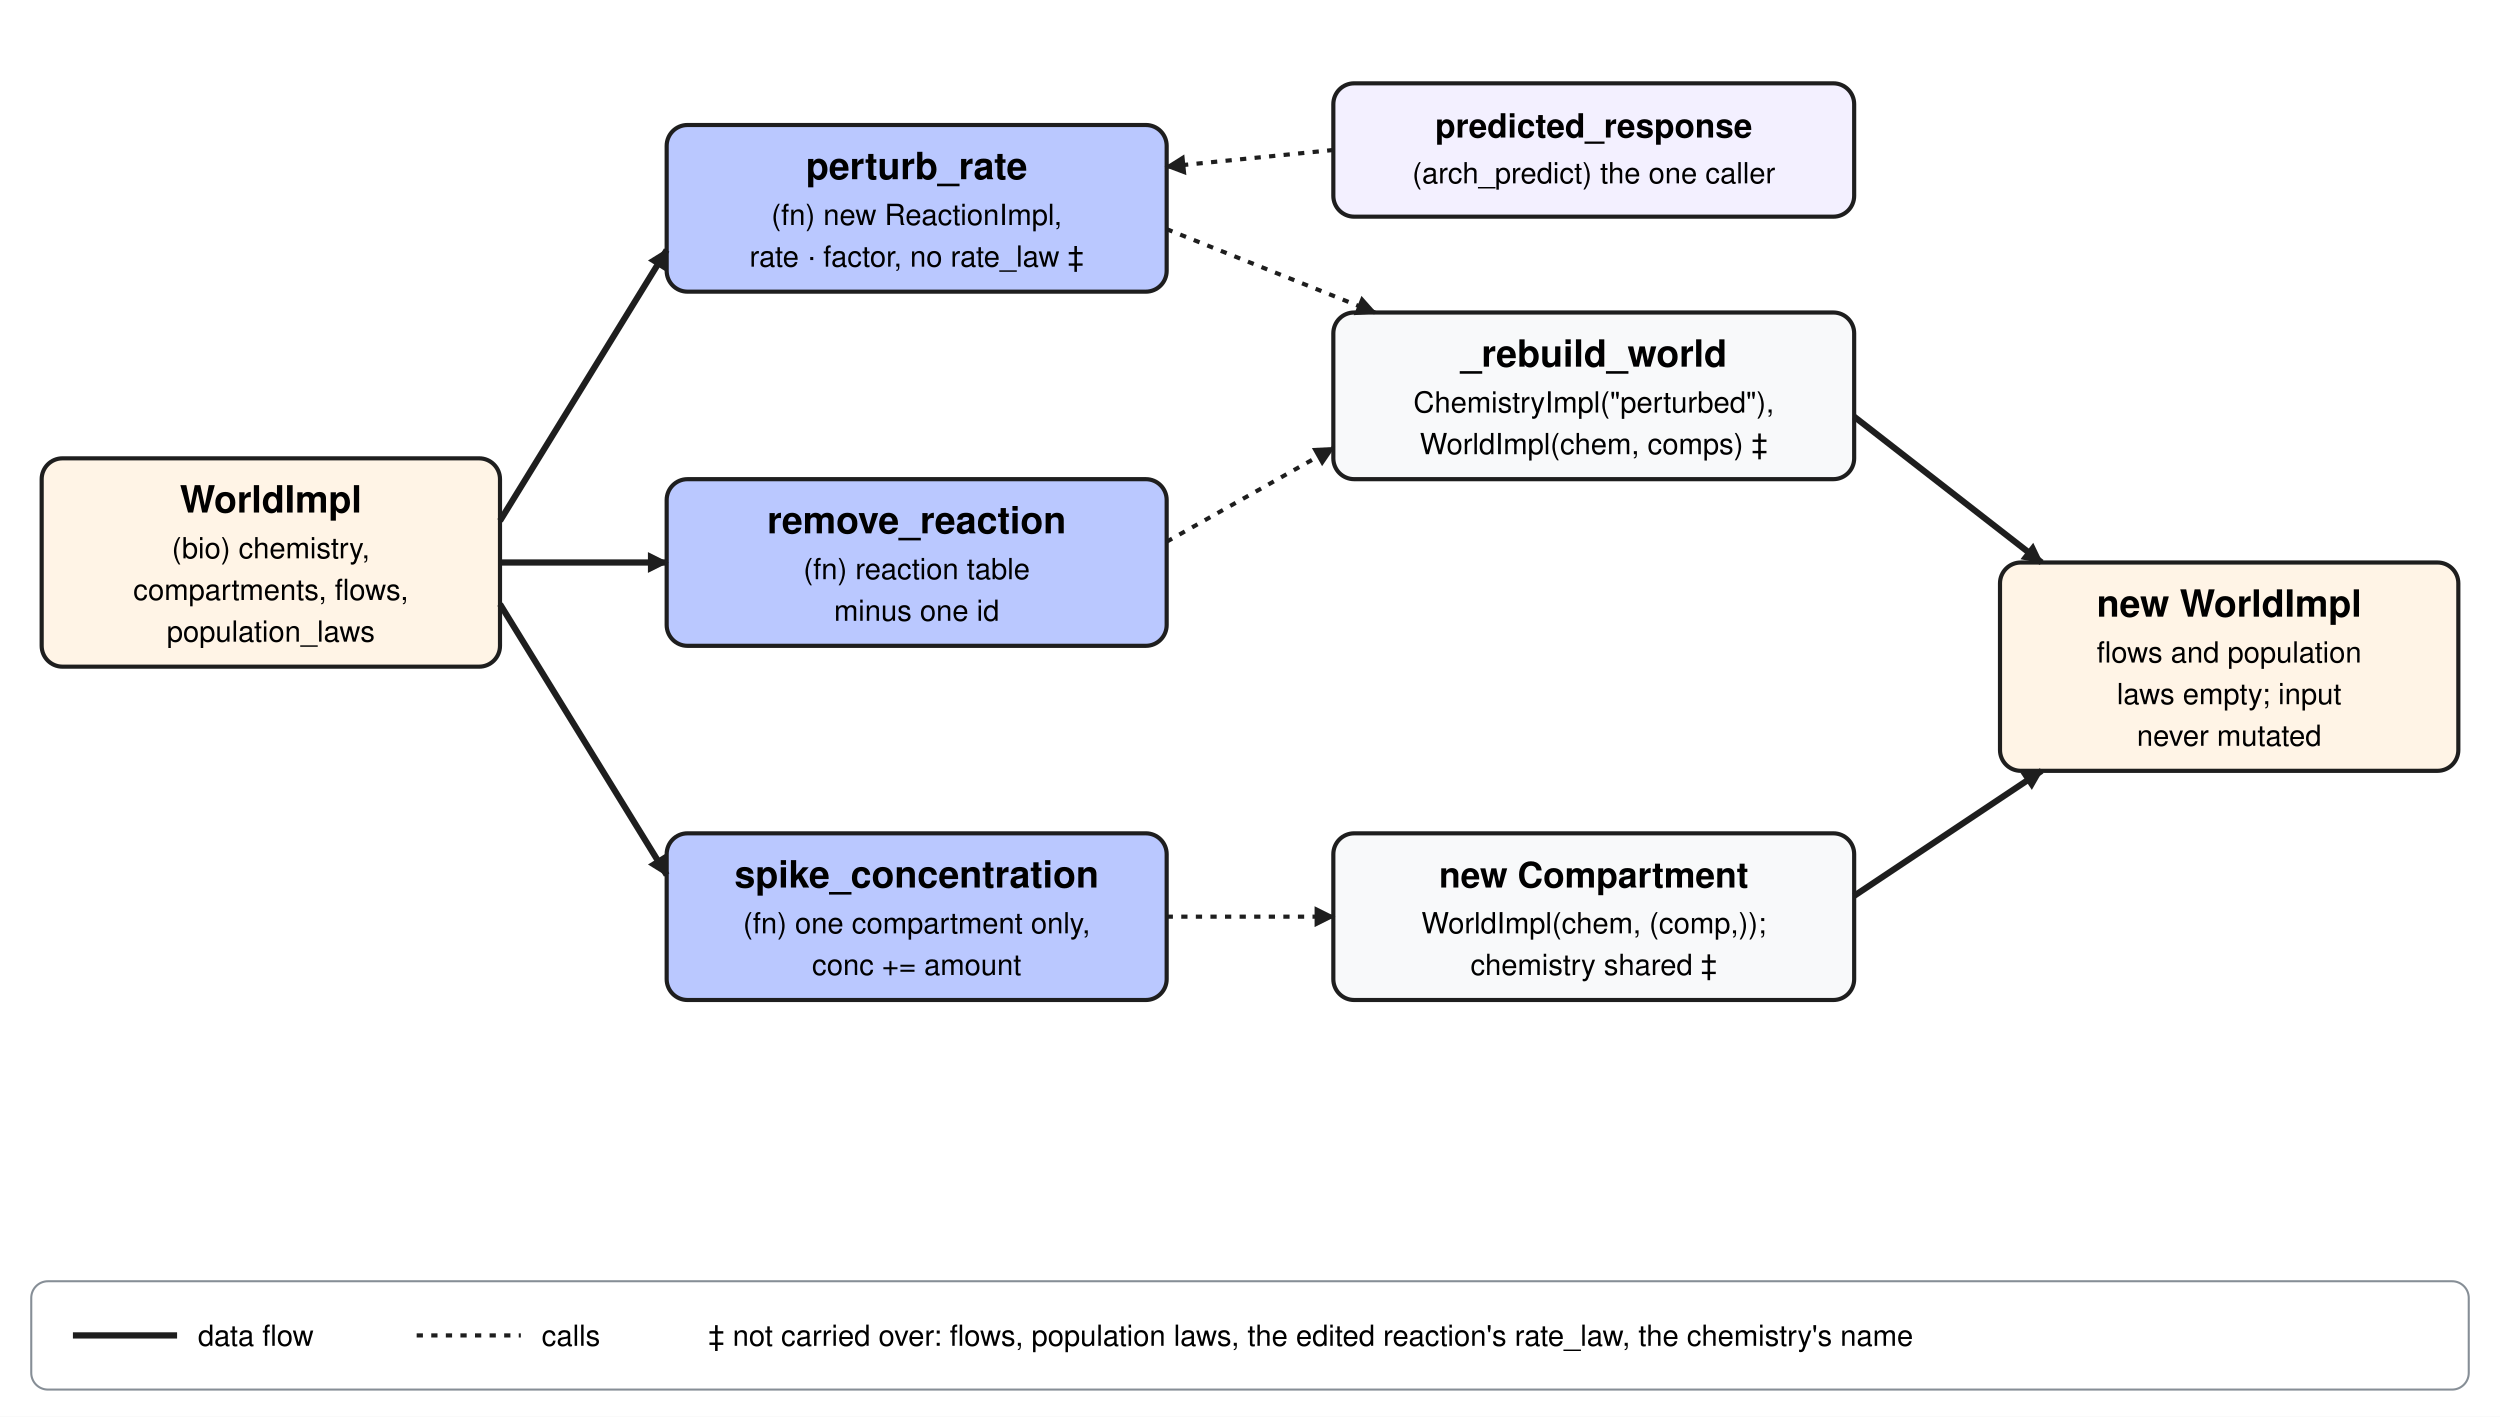
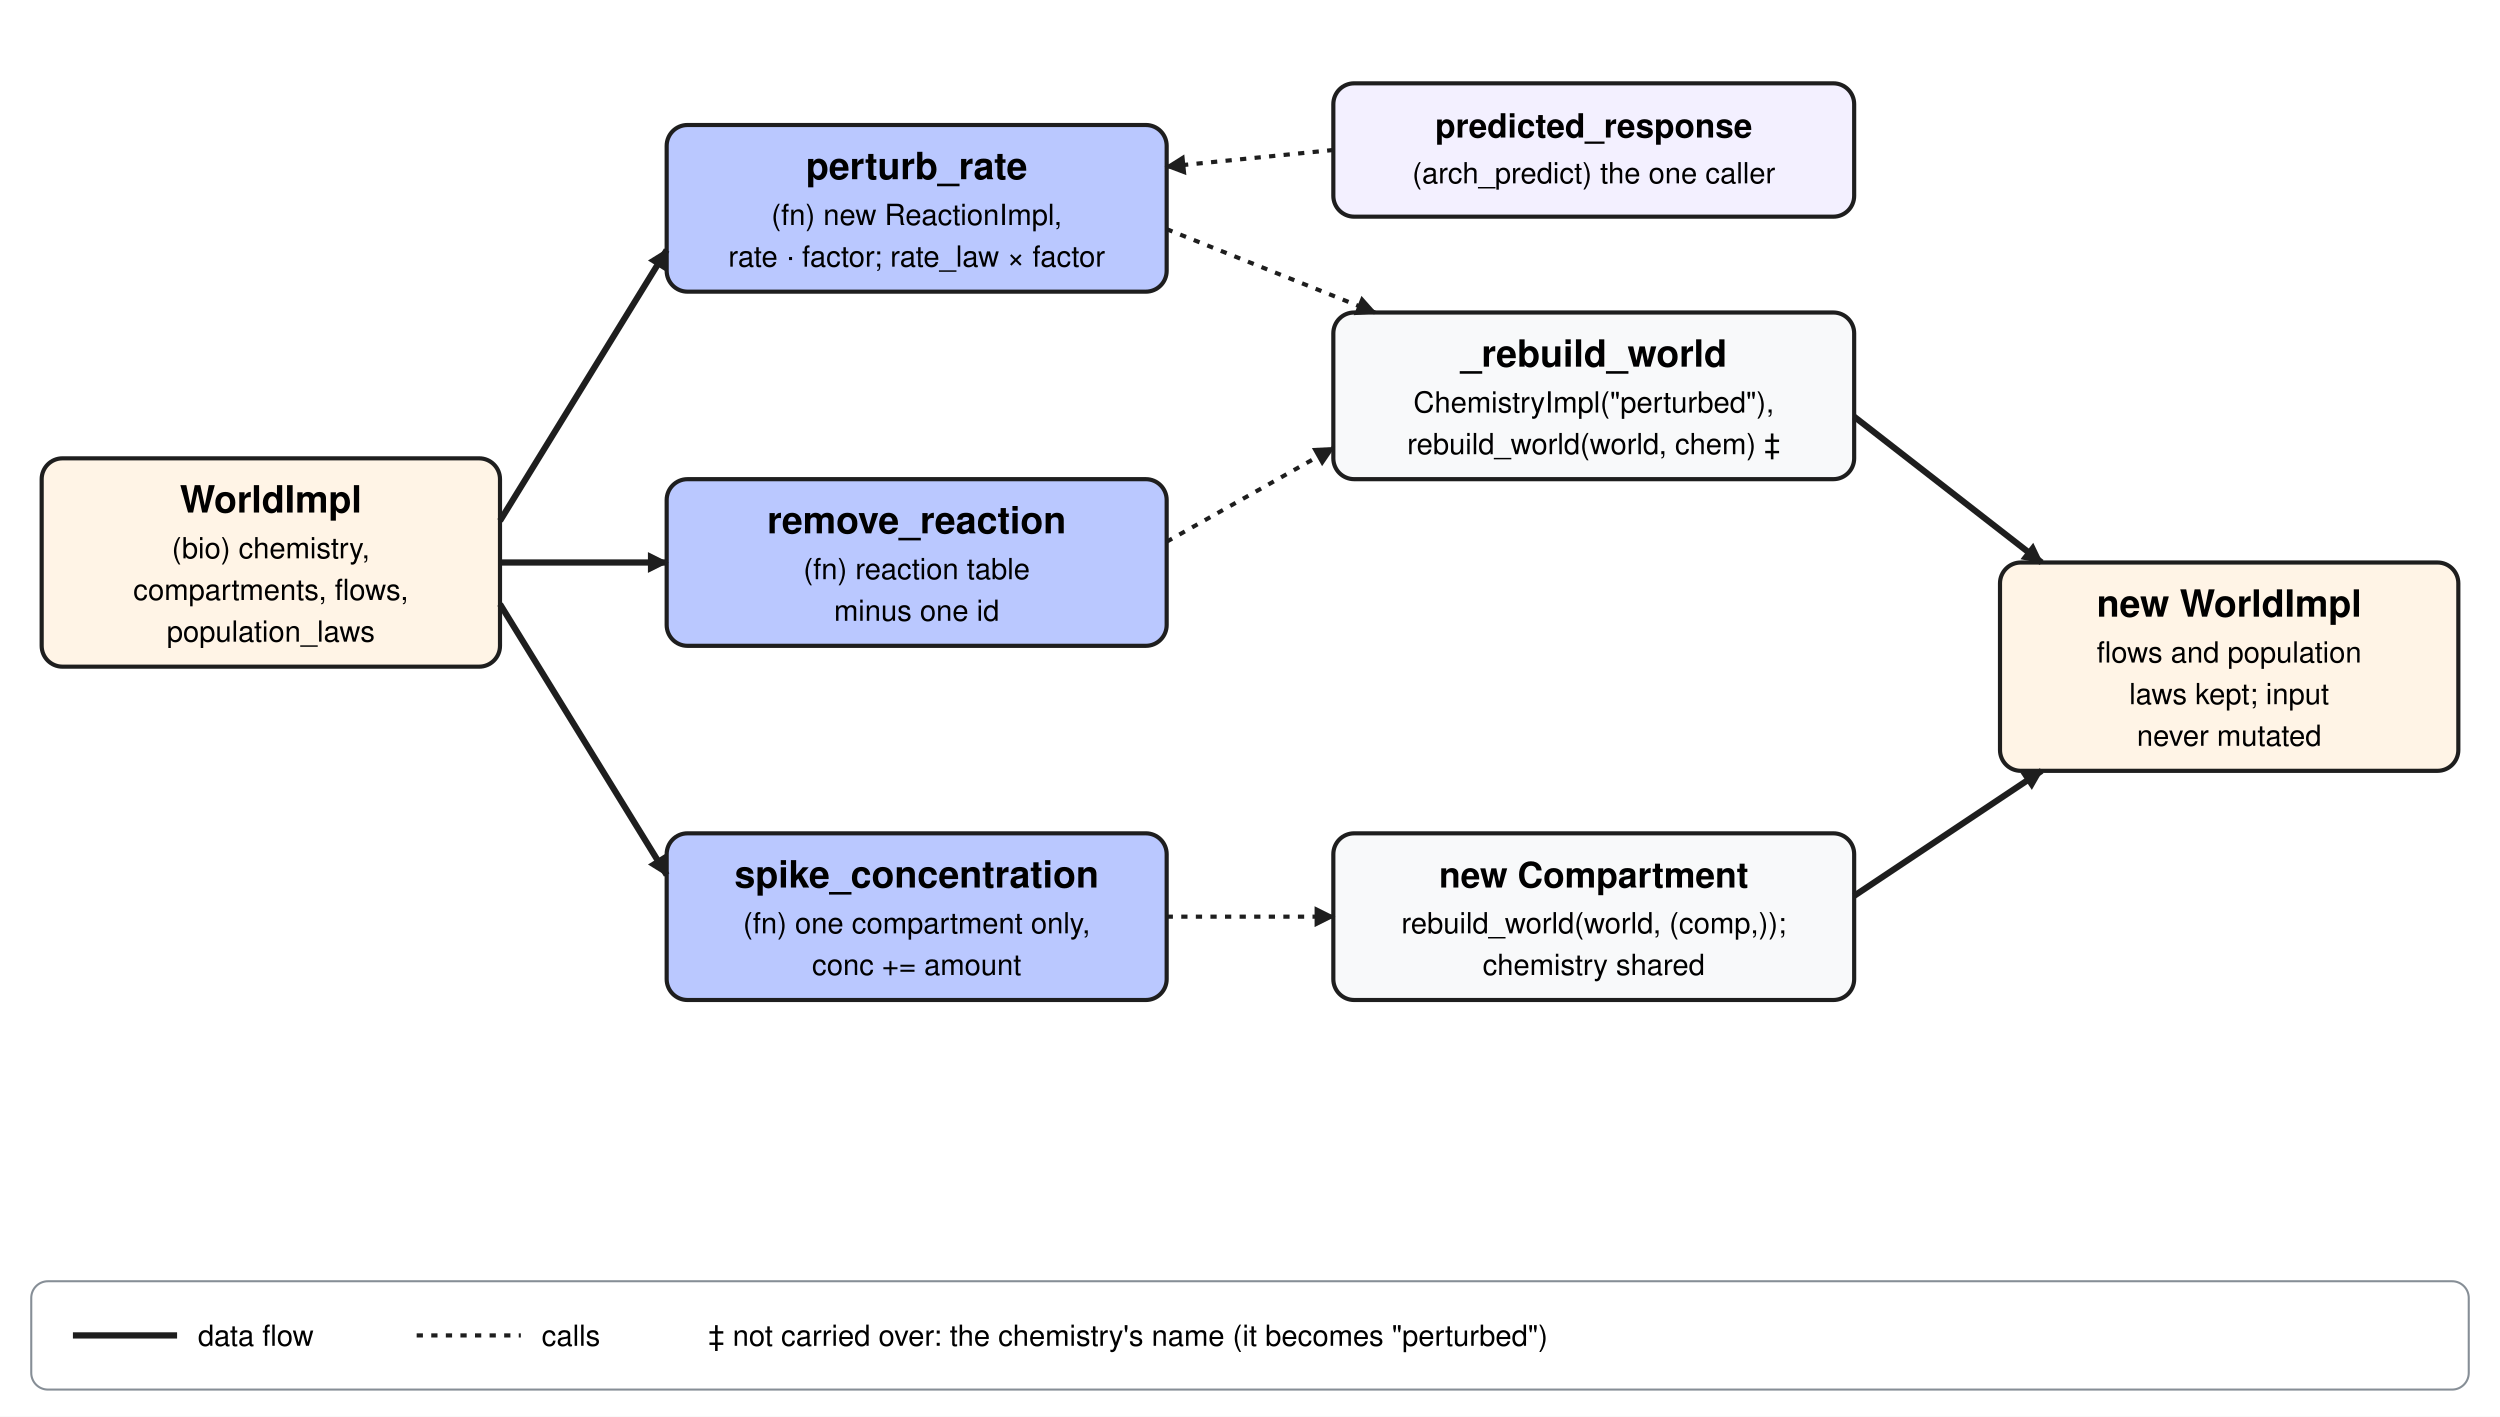
<svg xmlns="http://www.w3.org/2000/svg" width="2400" height="1360" viewBox="0 0 1200 680" font-family="Helvetica, Arial, sans-serif">
  <defs>
    <marker id="arrowhead" viewBox="0 0 10 10" refX="9" refY="5" markerUnits="userSpaceOnUse" markerWidth="10" markerHeight="10" orient="auto-start-reverse">
      <polygon id="arrowhead-shape" points="0,0 10,5 0,10" fill="#1e1e1e" />
    </marker>
  </defs>
  <rect id="bg" x="0" y="0" width="1200" height="680" fill="#ffffff" />
  <g id="n-world">
    <rect id="n-world-box" x="20" y="220" width="220" height="100" rx="10" fill="#fff4e6" stroke="#1e1e1e" stroke-width="2" />
    <text id="n-world-name" x="130" y="246" font-size="18" font-weight="600" text-anchor="middle">WorldImpl</text>
    <text id="n-world-k1" x="130" y="268" font-size="14" text-anchor="middle">(bio) chemistry,</text>
    <text id="n-world-k2" x="130" y="288" font-size="14" text-anchor="middle">compartments, flows,</text>
    <text id="n-world-k3" x="130" y="308" font-size="14" text-anchor="middle">population_laws</text>
  </g>
  <g id="n-rate">
    <rect id="n-rate-box" x="320" y="60" width="240" height="80" rx="10" fill="#bac8ff" stroke="#1e1e1e" stroke-width="2" />
    <text id="n-rate-name" x="440" y="86" font-size="18" font-weight="600" text-anchor="middle">perturb_rate</text>
    <text id="n-rate-kind" x="440" y="108" font-size="14" text-anchor="middle">(fn) new ReactionImpl,</text>
-     <text id="n-rate-kind2" x="440" y="128" font-size="14" text-anchor="middle">rate · factor, no rate_law ‡</text>
+     <text id="n-rate-kind2" x="440" y="128" font-size="14" text-anchor="middle">rate · factor; rate_law × factor</text>
  </g>
  <g id="n-rm">
    <rect id="n-rm-box" x="320" y="230" width="240" height="80" rx="10" fill="#bac8ff" stroke="#1e1e1e" stroke-width="2" />
    <text id="n-rm-name" x="440" y="256" font-size="18" font-weight="600" text-anchor="middle">remove_reaction</text>
    <text id="n-rm-kind" x="440" y="278" font-size="14" text-anchor="middle">(fn) reaction table</text>
    <text id="n-rm-kind2" x="440" y="298" font-size="14" text-anchor="middle">minus one id</text>
  </g>
  <g id="n-spike">
    <rect id="n-spike-box" x="320" y="400" width="240" height="80" rx="10" fill="#bac8ff" stroke="#1e1e1e" stroke-width="2" />
    <text id="n-spike-name" x="440" y="426" font-size="18" font-weight="600" text-anchor="middle">spike_concentration</text>
    <text id="n-spike-kind" x="440" y="448" font-size="14" text-anchor="middle">(fn) one compartment only,</text>
    <text id="n-spike-kind2" x="440" y="468" font-size="14" text-anchor="middle">conc += amount</text>
  </g>
  <line id="e-world-rate" x1="240" y1="250" x2="320" y2="120" stroke="#1e1e1e" stroke-width="3" marker-end="url(#arrowhead)" />
  <line id="e-world-rm" x1="240" y1="270" x2="320" y2="270" stroke="#1e1e1e" stroke-width="3" marker-end="url(#arrowhead)" />
  <line id="e-world-spike" x1="240" y1="290" x2="320" y2="420" stroke="#1e1e1e" stroke-width="3" marker-end="url(#arrowhead)" />
  <g id="n-rebuild">
    <rect id="n-rebuild-box" x="640" y="150" width="250" height="80" rx="10" fill="#f8f9fa" stroke="#1e1e1e" stroke-width="2" />
    <text id="n-rebuild-name" x="765" y="176" font-size="18" font-weight="600" text-anchor="middle">_rebuild_world</text>
    <text id="n-rebuild-kind" x="765" y="198" font-size="14" text-anchor="middle">ChemistryImpl("perturbed"),</text>
-     <text id="n-rebuild-kind2" x="765" y="218" font-size="14" text-anchor="middle">WorldImpl(chem, comps) ‡</text>
+     <text id="n-rebuild-kind2" x="765" y="218" font-size="14" text-anchor="middle">rebuild_world(world, chem) ‡</text>
  </g>
  <line id="e-rate-rebuild" x1="560" y1="110" x2="660" y2="150" stroke="#1e1e1e" stroke-width="2" stroke-dasharray="3 4" marker-end="url(#arrowhead)" />
  <line id="e-rm-rebuild" x1="560" y1="260" x2="640" y2="215" stroke="#1e1e1e" stroke-width="2" stroke-dasharray="3 4" marker-end="url(#arrowhead)" />
  <g id="n-comp">
    <rect id="n-comp-box" x="640" y="400" width="250" height="80" rx="10" fill="#f8f9fa" stroke="#1e1e1e" stroke-width="2" />
    <text id="n-comp-name" x="765" y="426" font-size="17" font-weight="600" text-anchor="middle">new Compartment</text>
-     <text id="n-comp-kind" x="765" y="448" font-size="14" text-anchor="middle">WorldImpl(chem, (comp,));</text>
-     <text id="n-comp-kind2" x="765" y="468" font-size="14" text-anchor="middle">chemistry shared ‡</text>
+     <text id="n-comp-kind" x="765" y="448" font-size="14" text-anchor="middle">rebuild_world(world, (comp,));</text>
+     <text id="n-comp-kind2" x="765" y="468" font-size="14" text-anchor="middle">chemistry shared</text>
  </g>
  <line id="e-spike-comp" x1="560" y1="440" x2="640" y2="440" stroke="#1e1e1e" stroke-width="2" stroke-dasharray="3 4" marker-end="url(#arrowhead)" />
  <g id="n-out">
    <rect id="n-out-box" x="960" y="270" width="220" height="100" rx="10" fill="#fff4e6" stroke="#1e1e1e" stroke-width="2" />
    <text id="n-out-name" x="1070" y="296" font-size="18" font-weight="600" text-anchor="middle">new WorldImpl</text>
    <text id="n-out-k1" x="1070" y="318" font-size="14" text-anchor="middle">flows and population</text>
-     <text id="n-out-k2" x="1070" y="338" font-size="14" text-anchor="middle">laws empty; input</text>
+     <text id="n-out-k2" x="1070" y="338" font-size="14" text-anchor="middle">laws kept; input</text>
    <text id="n-out-k3" x="1070" y="358" font-size="14" text-anchor="middle">never mutated</text>
  </g>
  <line id="e-rebuild-out" x1="890" y1="200" x2="980" y2="270" stroke="#1e1e1e" stroke-width="3" marker-end="url(#arrowhead)" />
  <line id="e-comp-out" x1="890" y1="430" x2="980" y2="370" stroke="#1e1e1e" stroke-width="3" marker-end="url(#arrowhead)" />
  <g id="n-pred">
    <rect id="n-pred-box" x="640" y="40" width="250" height="64" rx="10" fill="#f3f0ff" stroke="#1e1e1e" stroke-width="2" />
    <text id="n-pred-name" x="765" y="66" font-size="16" font-weight="600" text-anchor="middle">predicted_response</text>
    <text id="n-pred-kind" x="765" y="88" font-size="14" text-anchor="middle">(arch_predict) the one caller</text>
  </g>
  <line id="e-pred-rate" x1="640" y1="72" x2="560" y2="80" stroke="#1e1e1e" stroke-width="2" stroke-dasharray="3 4" marker-end="url(#arrowhead)" />
  <g id="legend">
    <rect id="legend-box" x="15" y="615" width="1170" height="52" rx="8" fill="#ffffff" stroke="#868e96" stroke-width="1" />
    <line id="legend-solid" x1="35" y1="641" x2="85" y2="641" stroke="#1e1e1e" stroke-width="3" />
    <text id="legend-solid-text" x="95" y="646" font-size="14">data flow</text>
    <line id="legend-dotted" x1="200" y1="641" x2="250" y2="641" stroke="#1e1e1e" stroke-width="2" stroke-dasharray="3 4" />
    <text id="legend-dotted-text" x="260" y="646" font-size="14">calls</text>
-     <text id="legend-dagger" x="340" y="646" font-size="14">‡ not carried over: flows, population laws, the edited reaction's rate_law, the chemistry's name</text>
+     <text id="legend-dagger" x="340" y="646" font-size="14">‡ not carried over: the chemistry's name (it becomes "perturbed")</text>
  </g>
</svg>
